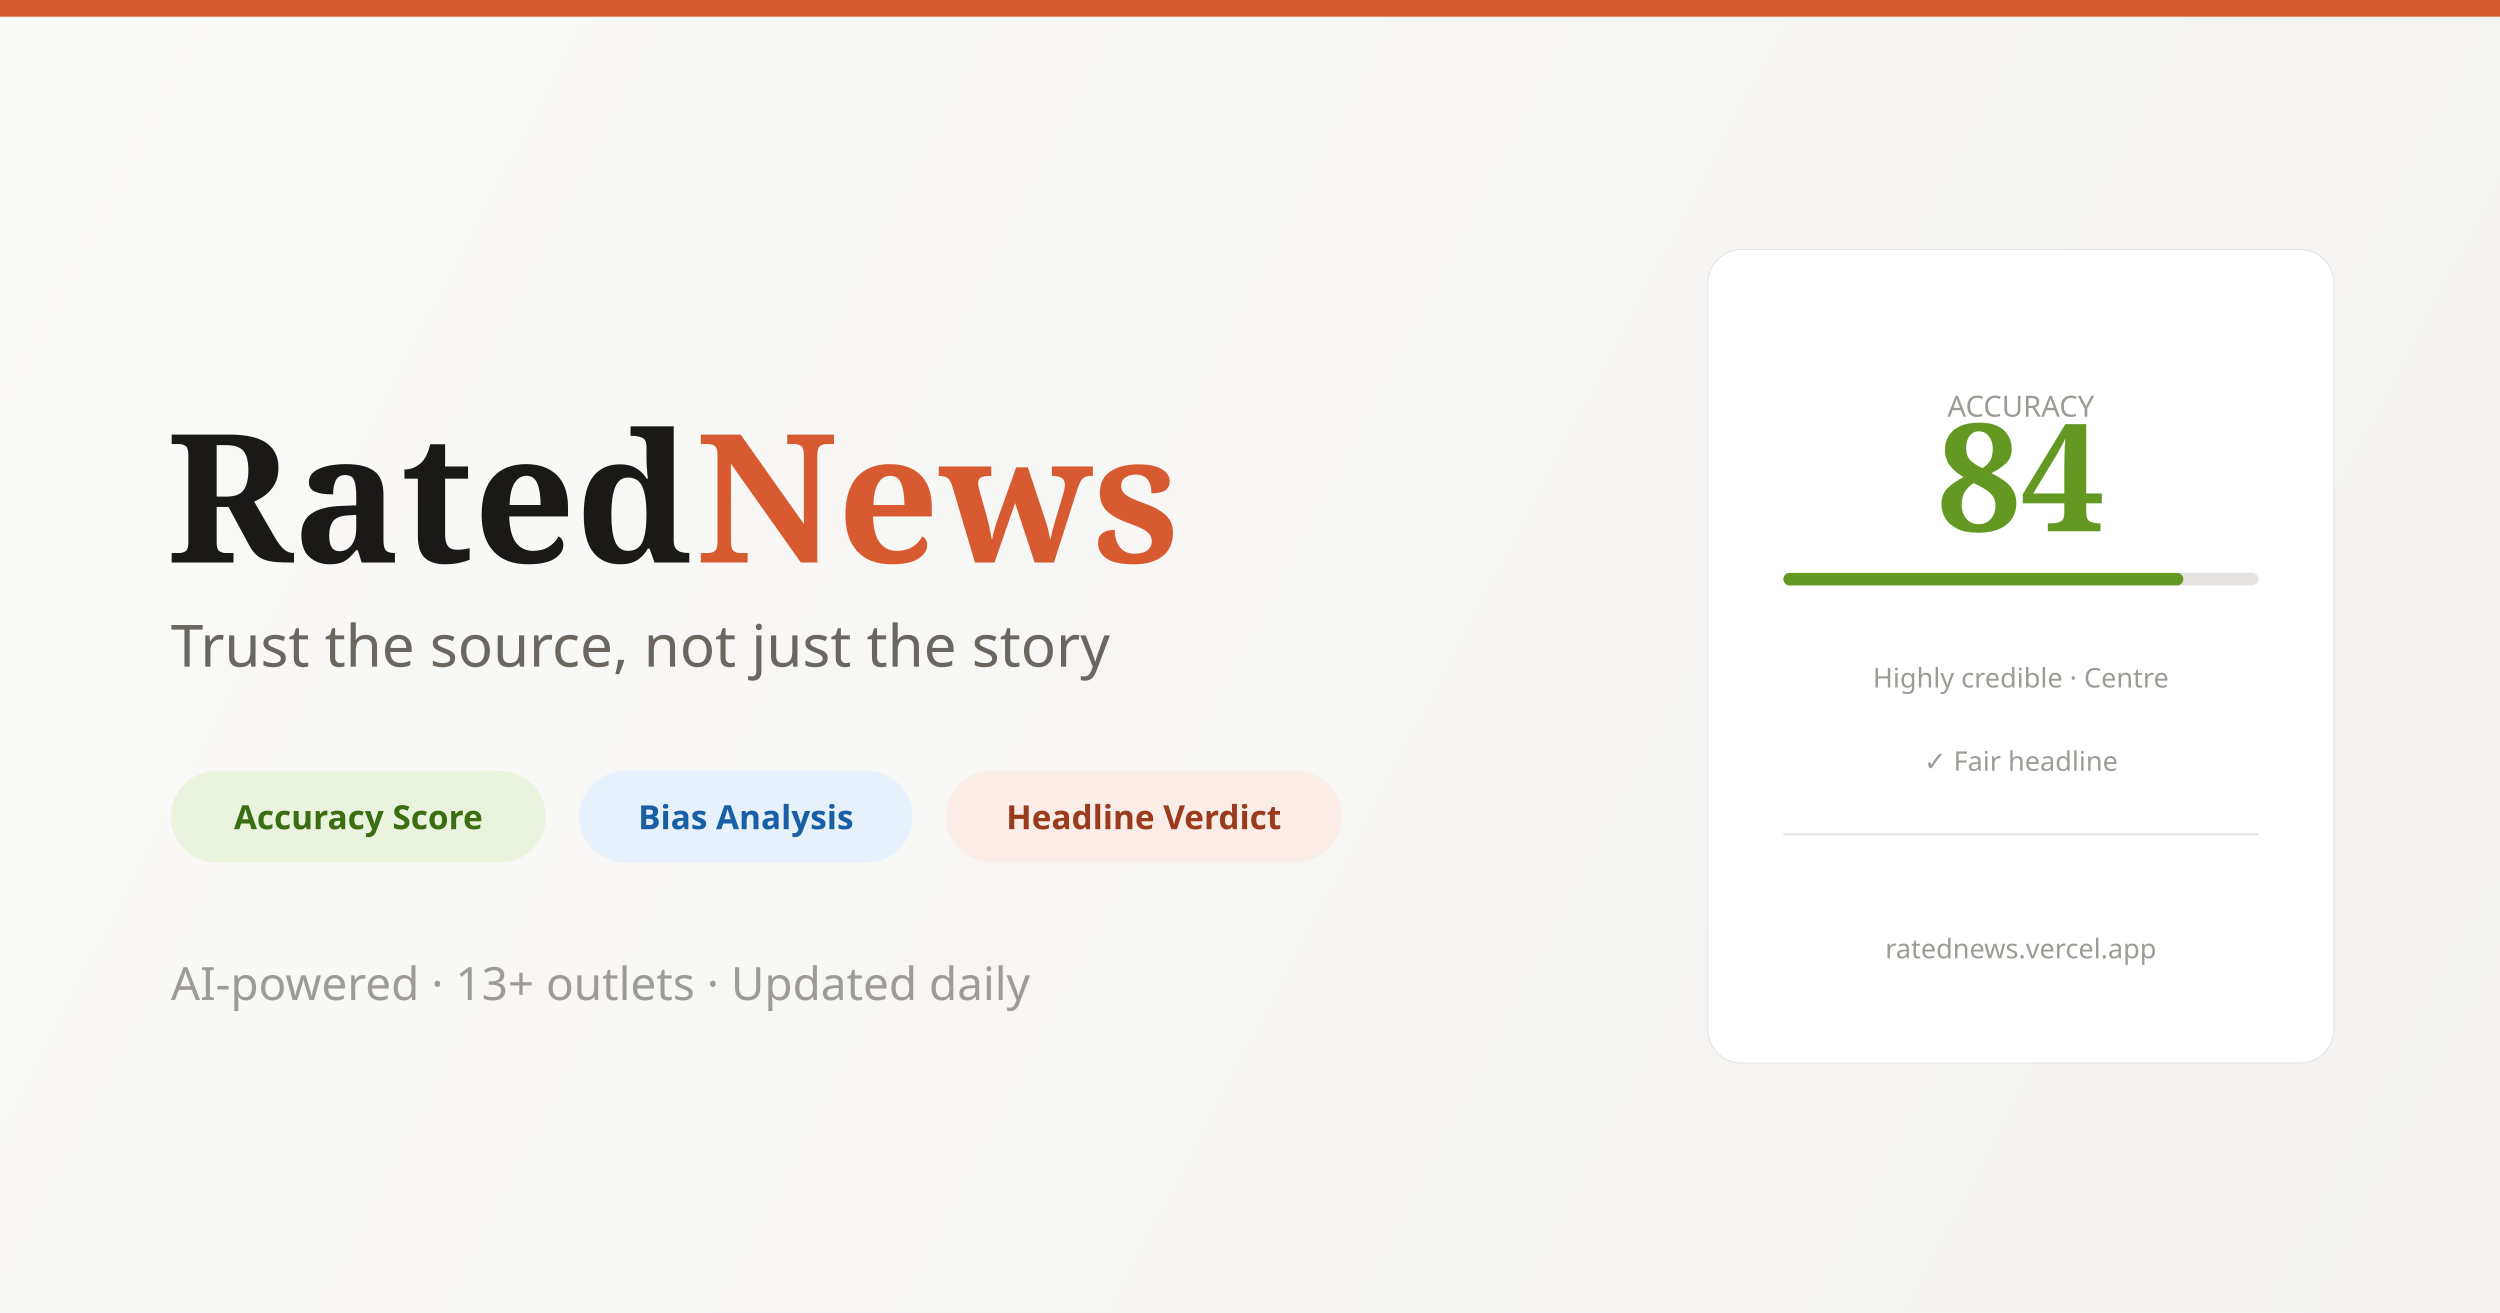
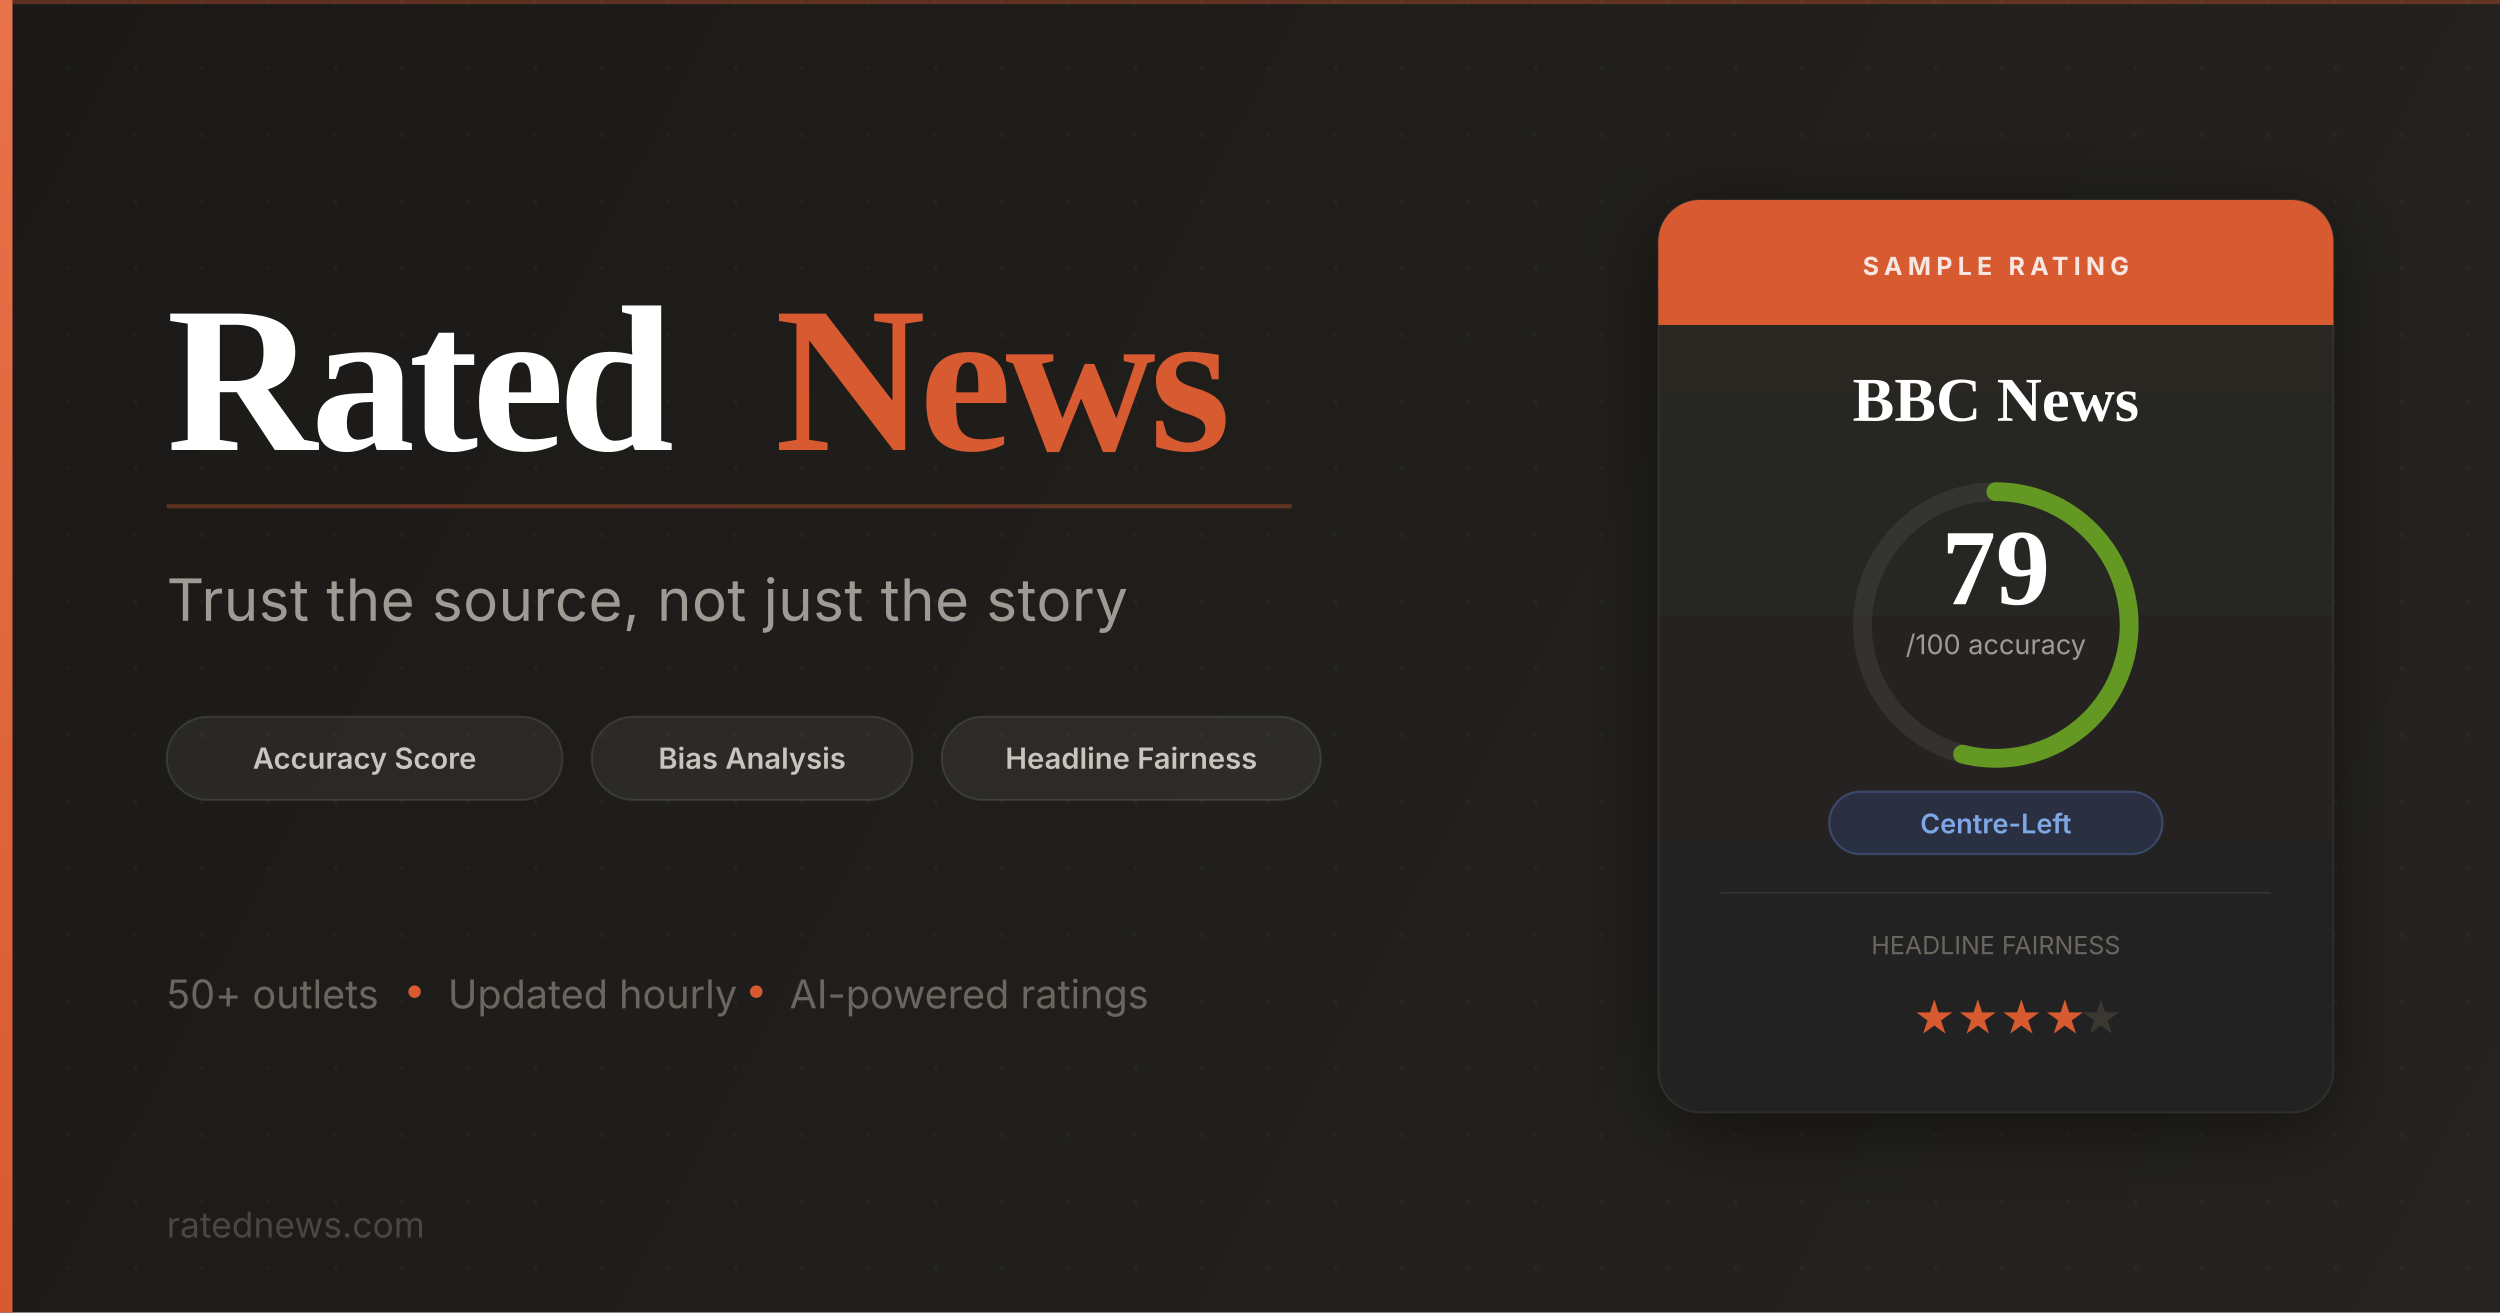
<svg xmlns="http://www.w3.org/2000/svg" width="1200" height="630" viewBox="0 0 1200 630">
-   <rect width="1200" height="630" fill="#FAFAF9" />
-   <rect width="1200" height="630" fill="url(#bg)" />
  <defs>
-     <linearGradient id="bg" x1="0" y1="0" x2="1200" y2="630" gradientUnits="userSpaceOnUse">
-       <stop offset="0%" stop-color="#FAFAF9" />
-       <stop offset="100%" stop-color="#F3F2F0" />
+     <linearGradient id="bgGrad" x1="0" y1="0" x2="1200" y2="630" gradientUnits="userSpaceOnUse">
+       <stop offset="0%" stop-color="#1A1917" />
+       <stop offset="100%" stop-color="#262420" />
    </linearGradient>
+     <linearGradient id="cardGrad" x1="0" y1="0" x2="0" y2="430" gradientUnits="userSpaceOnUse">
+       <stop offset="0%" stop-color="#2C2A27" />
+       <stop offset="100%" stop-color="#242220" />
+     </linearGradient>
+     <linearGradient id="barFill" x1="0" y1="0" x2="6" y2="630" gradientUnits="userSpaceOnUse">
+       <stop offset="0%" stop-color="#E8724A" />
+       <stop offset="100%" stop-color="#D85A30" />
+     </linearGradient>
+     <filter id="cardShadow">
+       <feDropShadow dx="0" dy="8" stdDeviation="20" flood-color="#000000" flood-opacity="0.5" />
+     </filter>
  </defs>
-   <rect x="0" y="0" width="1200" height="8" fill="#D85A30" />
-   <text x="80" y="270" font-family="Georgia, serif" font-size="86" font-weight="700" fill="#1A1917">Rated</text>
-   <text x="334" y="270" font-family="Georgia, serif" font-size="86" font-weight="700" fill="#D85A30">News</text>
-   <text x="82" y="320" font-family="system-ui, sans-serif" font-size="28" fill="#6B6760">Trust the source, not just the story</text>
-   <rect x="82" y="370" width="180" height="44" rx="22" fill="#EAF3DE" />
-   <text x="172" y="398" font-family="system-ui, sans-serif" font-size="16" font-weight="600" fill="#3B6D11" text-anchor="middle">Accuracy Score</text>
-   <rect x="278" y="370" width="160" height="44" rx="22" fill="#E6F1FB" />
-   <text x="358" y="398" font-family="system-ui, sans-serif" font-size="16" font-weight="600" fill="#185FA5" text-anchor="middle">Bias Analysis</text>
-   <rect x="454" y="370" width="190" height="44" rx="22" fill="#FAECE7" />
-   <text x="549" y="398" font-family="system-ui, sans-serif" font-size="16" font-weight="600" fill="#993C1D" text-anchor="middle">Headline Verdict</text>
-   <text x="82" y="480" font-family="system-ui, sans-serif" font-size="22" fill="#9E9B95">AI-powered · 13+ outlets · Updated daily</text>
-   <rect x="820" y="120" width="300" height="390" rx="16" fill="white" stroke="#E5E3DF" stroke-width="1" />
-   <rect x="820" y="120" width="300" height="390" rx="16" fill="white" />
-   <text x="970" y="200" font-family="system-ui, sans-serif" font-size="14" fill="#9E9B95" text-anchor="middle">ACCURACY</text>
-   <text x="970" y="255" font-family="Georgia, serif" font-size="72" font-weight="700" fill="#639922" text-anchor="middle">84</text>
-   <rect x="856" y="275" width="228" height="6" rx="3" fill="#E5E3DF" />
-   <rect x="856" y="275" width="192" height="6" rx="3" fill="#639922" />
-   <text x="970" y="330" font-family="system-ui, sans-serif" font-size="13" fill="#9E9B95" text-anchor="middle">Highly credible · Centre</text>
-   <text x="970" y="370" font-family="system-ui, sans-serif" font-size="13" fill="#9E9B95" text-anchor="middle">✓ Fair headline</text>
-   <rect x="856" y="400" width="228" height="1" fill="#E5E3DF" />
-   <text x="970" y="460" font-family="system-ui, sans-serif" font-size="13" fill="#9E9B95" text-anchor="middle">ratednews.vercel.app</text>
+   <rect width="1200" height="630" fill="url(#bgGrad)" />
+   <pattern id="dots" x="0" y="0" width="32" height="32" patternUnits="userSpaceOnUse">
+     <circle cx="1" cy="1" r="1" fill="#FFFFFF" fill-opacity="0.035" />
+   </pattern>
+   <rect width="1200" height="630" fill="url(#dots)" />
+   <rect x="0" y="0" width="6" height="630" fill="url(#barFill)" />
+   <rect x="6" y="0" width="1194" height="2" fill="#D85A30" fill-opacity="0.35" />
+   <text x="80" y="216" font-family="Georgia, 'Times New Roman', serif" font-size="100" font-weight="700" fill="#FFFFFF" letter-spacing="-3">Rated</text>
+   <text x="372" y="216" font-family="Georgia, 'Times New Roman', serif" font-size="100" font-weight="700" fill="#D85A30" letter-spacing="-3">News</text>
+   <rect x="80" y="242" width="540" height="2" fill="#D85A30" fill-opacity="0.35" />
+   <text x="80" y="298" font-family="-apple-system, BlinkMacSystemFont, 'Segoe UI', sans-serif" font-size="28" font-weight="400" fill="#9E9B95" letter-spacing="0.2">Trust the source, not just the story</text>
+   <rect x="80" y="344" width="190" height="40" rx="20" fill="#FFFFFF" fill-opacity="0.06" />
+   <rect x="80" y="344" width="190" height="40" rx="20" stroke="#FFFFFF" stroke-opacity="0.1" stroke-width="1" fill="none" />
+   <text x="175" y="369" font-family="-apple-system, BlinkMacSystemFont, 'Segoe UI', sans-serif" font-size="14" font-weight="600" fill="#C8C4BE" text-anchor="middle">Accuracy Score</text>
+   <rect x="284" y="344" width="154" height="40" rx="20" fill="#FFFFFF" fill-opacity="0.06" />
+   <rect x="284" y="344" width="154" height="40" rx="20" stroke="#FFFFFF" stroke-opacity="0.1" stroke-width="1" fill="none" />
+   <text x="361" y="369" font-family="-apple-system, BlinkMacSystemFont, 'Segoe UI', sans-serif" font-size="14" font-weight="600" fill="#C8C4BE" text-anchor="middle">Bias Analysis</text>
+   <rect x="452" y="344" width="182" height="40" rx="20" fill="#FFFFFF" fill-opacity="0.06" />
+   <rect x="452" y="344" width="182" height="40" rx="20" stroke="#FFFFFF" stroke-opacity="0.1" stroke-width="1" fill="none" />
+   <text x="543" y="369" font-family="-apple-system, BlinkMacSystemFont, 'Segoe UI', sans-serif" font-size="14" font-weight="600" fill="#C8C4BE" text-anchor="middle">Headline Fairness</text>
+   <text x="80" y="484" font-family="-apple-system, BlinkMacSystemFont, 'Segoe UI', sans-serif" font-size="19" fill="#6B6760">50+ outlets</text>
+   <circle cx="199" cy="476" r="3" fill="#D85A30" />
+   <text x="215" y="484" font-family="-apple-system, BlinkMacSystemFont, 'Segoe UI', sans-serif" font-size="19" fill="#6B6760">Updated hourly</text>
+   <circle cx="363" cy="476" r="3" fill="#D85A30" />
+   <text x="379" y="484" font-family="-apple-system, BlinkMacSystemFont, 'Segoe UI', sans-serif" font-size="19" fill="#6B6760">AI-powered ratings</text>
+   <text x="80" y="594" font-family="-apple-system, BlinkMacSystemFont, 'Segoe UI', sans-serif" font-size="17" fill="#4A4640">ratednews.com</text>
+   <rect x="796" y="96" width="324" height="438" rx="20" fill="url(#cardGrad)" filter="url(#cardShadow)" />
+   <rect x="796" y="96" width="324" height="438" rx="20" stroke="#FFFFFF" stroke-opacity="0.07" stroke-width="1" fill="none" />
+   <rect x="796" y="96" width="324" height="60" rx="20" fill="#D85A30" />
+   <rect x="796" y="136" width="324" height="20" fill="#D85A30" />
+   <text x="958" y="132" font-family="-apple-system, BlinkMacSystemFont, 'Segoe UI', sans-serif" font-size="12" font-weight="700" fill="#FFFFFF" fill-opacity="0.85" text-anchor="middle" letter-spacing="2.5">SAMPLE RATING</text>
+   <text x="958" y="202" font-family="Georgia, 'Times New Roman', serif" font-size="30" font-weight="700" fill="#FFFFFF" text-anchor="middle">BBC News</text>
+   <circle cx="958" cy="300" r="64" fill="none" stroke="#FFFFFF" stroke-opacity="0.07" stroke-width="9" />
+   <circle cx="958" cy="300" r="64" fill="none" stroke="#639922" stroke-width="9" stroke-linecap="round" stroke-dasharray="317.7 402.1" stroke-dashoffset="100.5" transform="rotate(-90 958 300)" />
+   <text x="958" y="290" font-family="Georgia, 'Times New Roman', serif" font-size="52" font-weight="700" fill="#FFFFFF" text-anchor="middle">79</text>
+   <text x="958" y="314" font-family="-apple-system, BlinkMacSystemFont, 'Segoe UI', sans-serif" font-size="13" fill="#9E9B95" text-anchor="middle">/100 accuracy</text>
+   <rect x="878" y="380" width="160" height="30" rx="15" fill="#3B5BA0" fill-opacity="0.25" />
+   <rect x="878" y="380" width="160" height="30" rx="15" stroke="#5B7BC0" stroke-opacity="0.4" stroke-width="1" fill="none" />
+   <text x="958" y="400" font-family="-apple-system, BlinkMacSystemFont, 'Segoe UI', sans-serif" font-size="13" font-weight="600" fill="#7EA7E6" text-anchor="middle">Centre-Left</text>
+   <rect x="826" y="428" width="264" height="1" fill="#FFFFFF" fill-opacity="0.07" />
+   <text x="958" y="458" font-family="-apple-system, BlinkMacSystemFont, 'Segoe UI', sans-serif" font-size="12" fill="#6B6760" text-anchor="middle">HEADLINE FAIRNESS</text>
+   <text x="918" y="496" font-family="-apple-system, BlinkMacSystemFont, 'Segoe UI', sans-serif" font-size="20" fill="#D85A30">★★★★</text>
+   <text x="998" y="496" font-family="-apple-system, BlinkMacSystemFont, 'Segoe UI', sans-serif" font-size="20" fill="#3A3830">★</text>
</svg>
